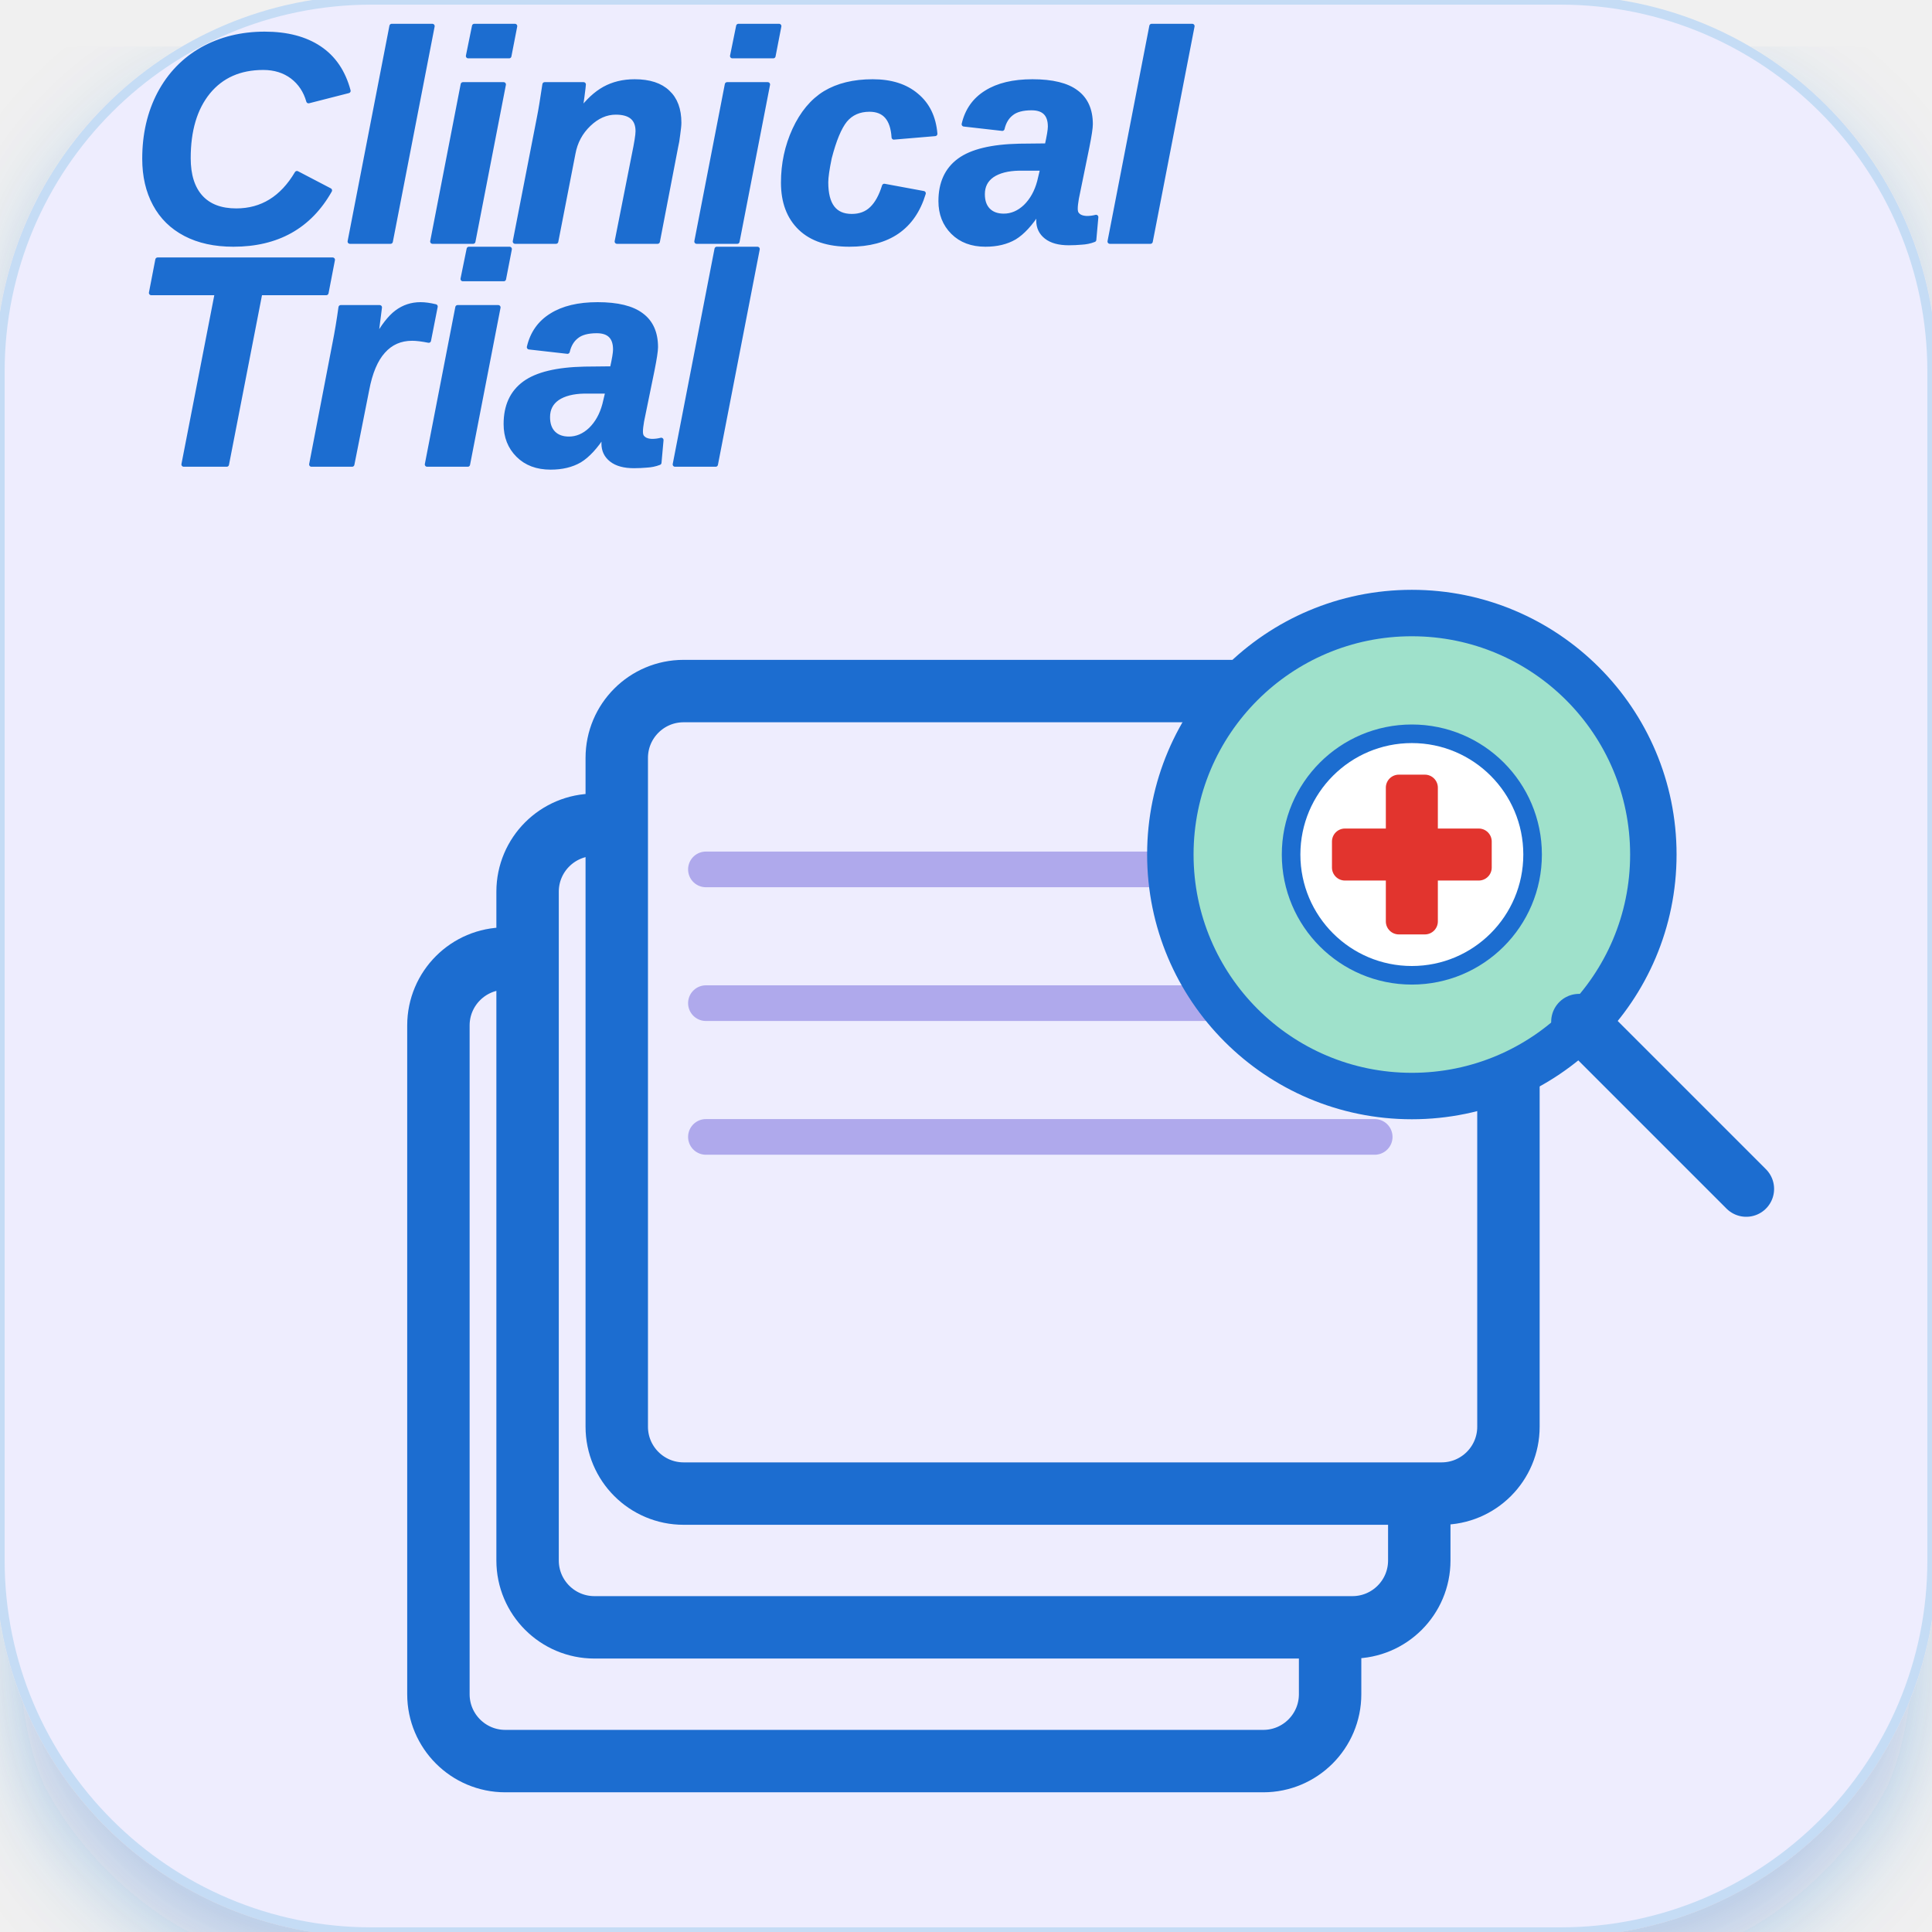
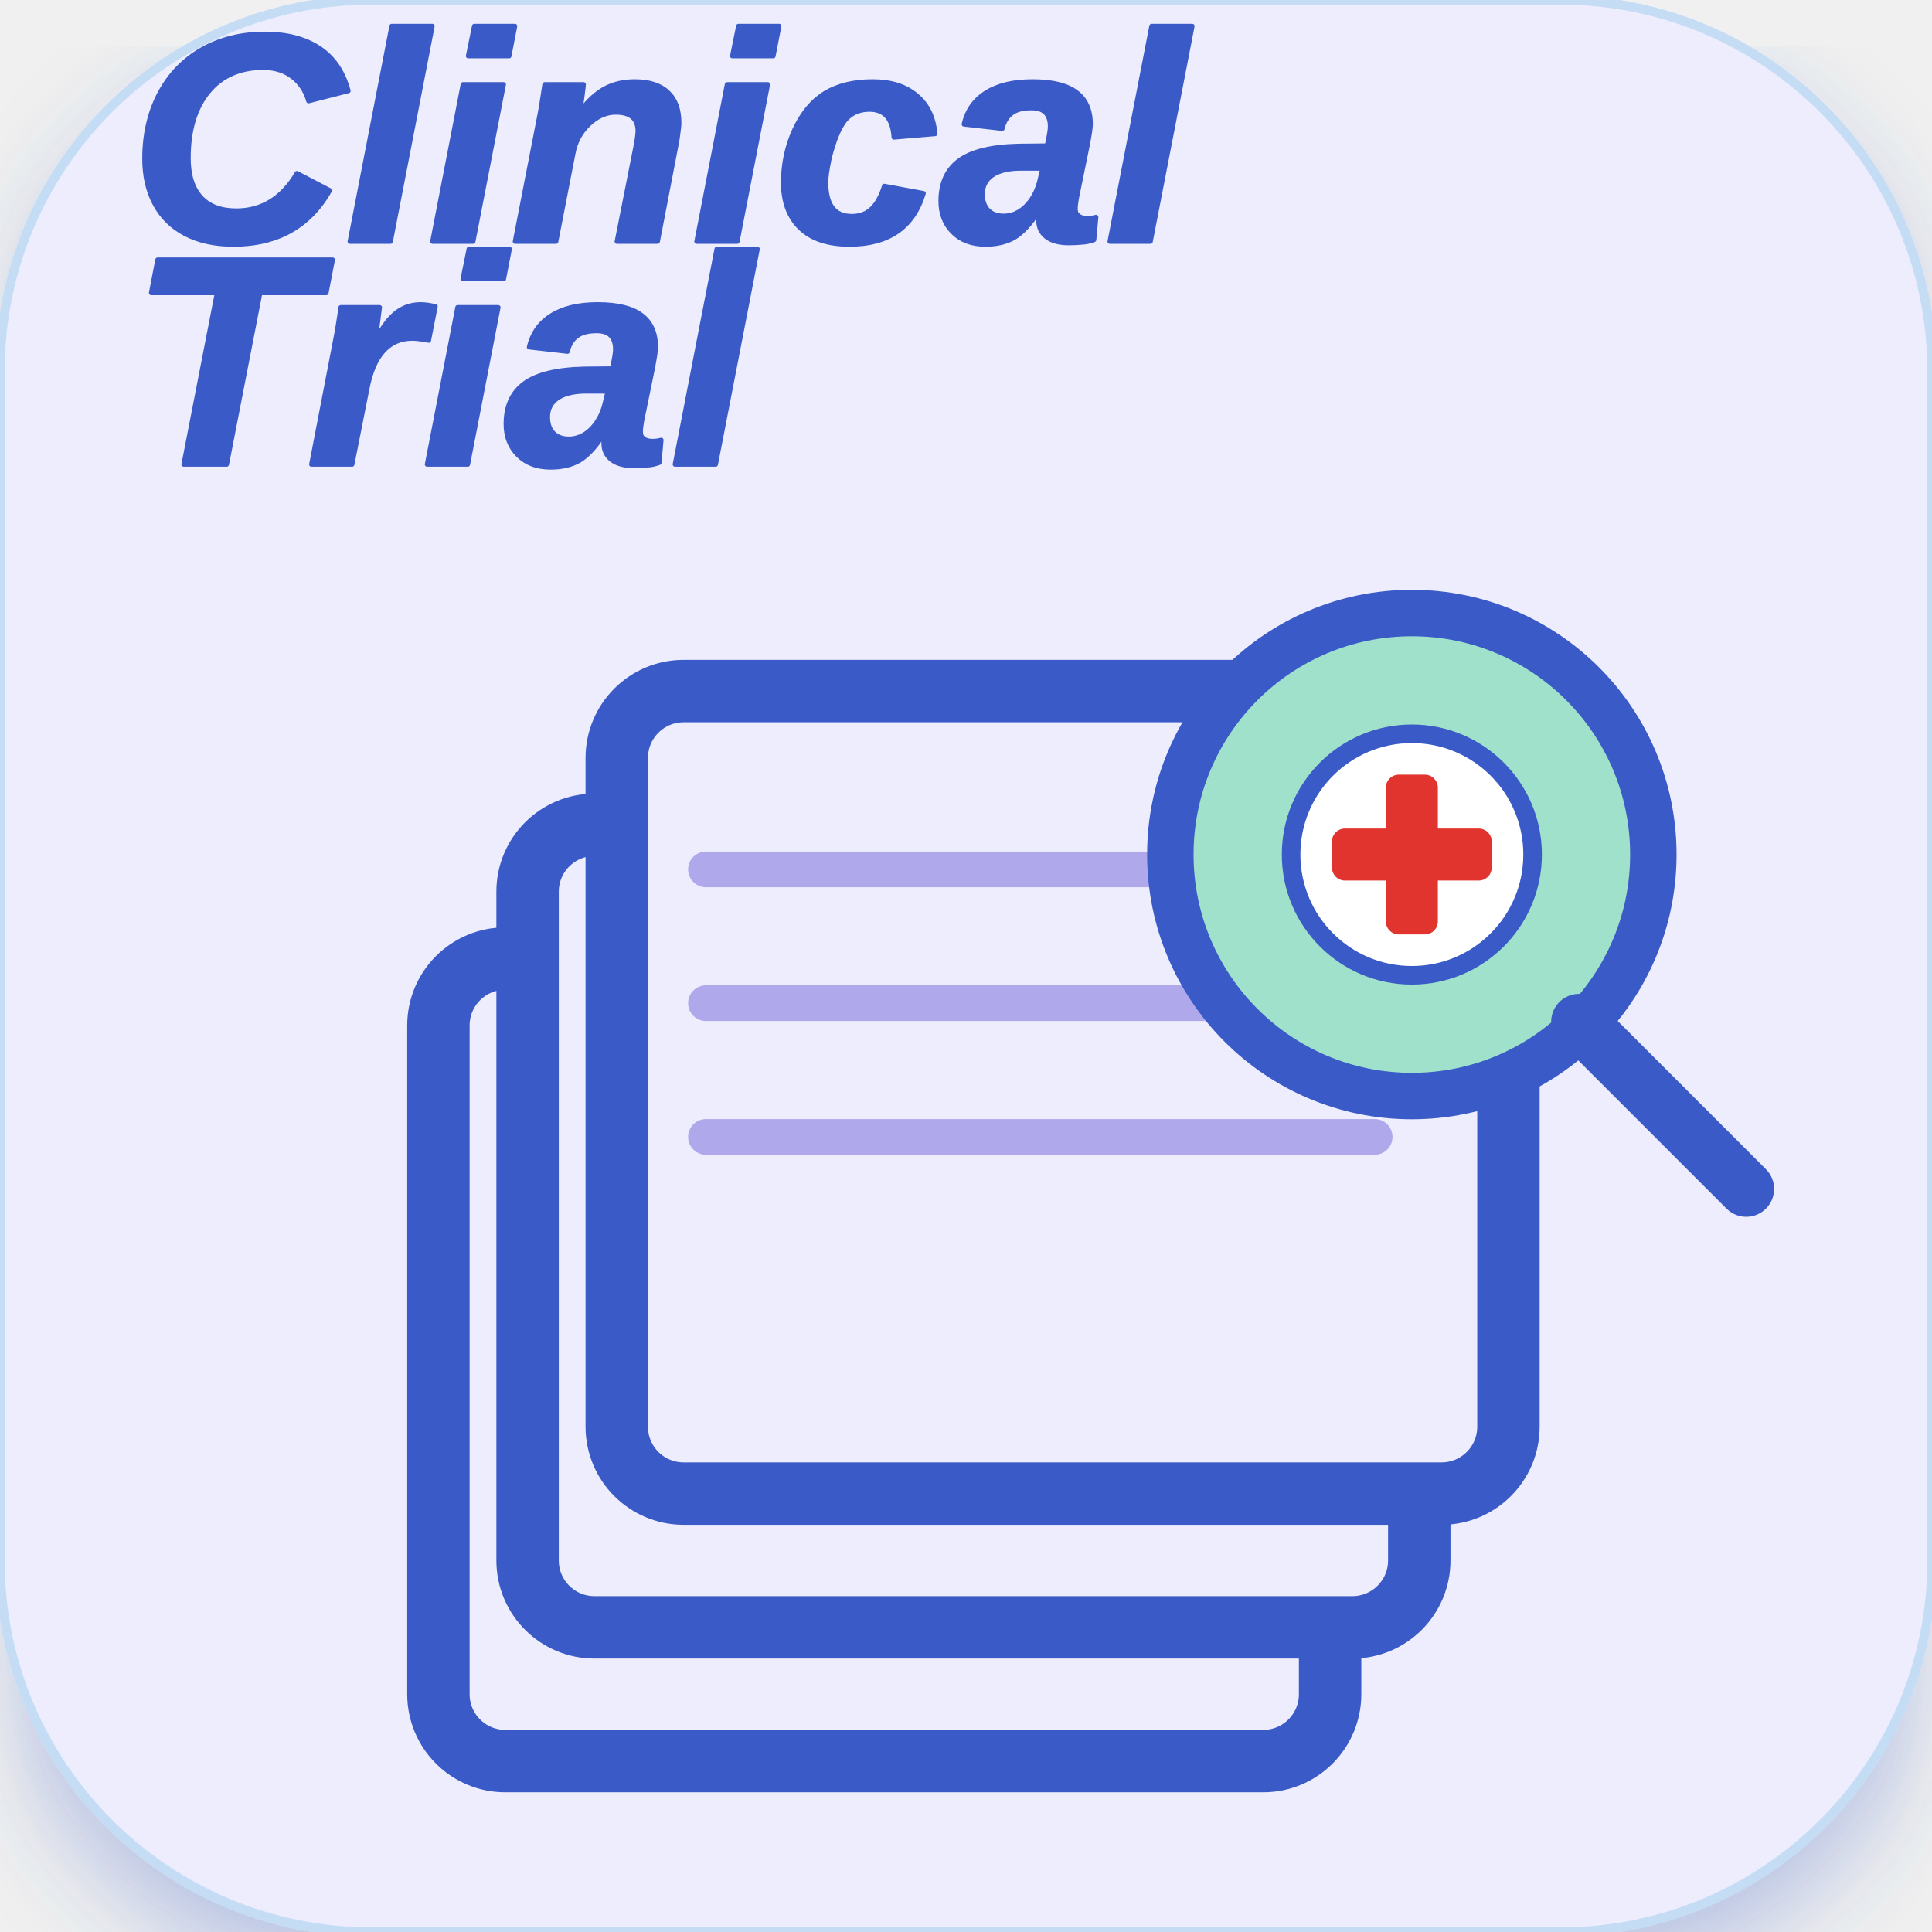
<svg xmlns="http://www.w3.org/2000/svg" viewBox="0 0 104 104" width="100%">
  <defs>
    <filter id="logoShadow" x="-30%" y="-30%" width="160%" height="160%">
-       <feDropShadow dx="0" dy="2.5" stdDeviation="2.5" flood-color="#1C6DD0" flood-opacity="0.30" />
+       <feDropShadow dx="0" dy="2.5" stdDeviation="2.5" flood-color="#3A5BC7" flood-opacity="0.30" />
    </filter>
    <marker id="arw" markerWidth="7" markerHeight="7" refX="3.5" refY="3.5" orient="auto">
-       <path d="M0,0 L7,3.5 L0,7 Z" fill="#1C6DD0" />
+       <path d="M0,0 L7,3.5 L0,7 Z" fill="#3A5BC7" />
    </marker>
  </defs>
  <rect x="-52" y="-52" width="104" height="104" rx="20" fill="#EEEDFE" stroke="#C5DCF5" stroke-width="0.5" transform="translate(52,52)" filter="url(#logoShadow)" />
  <g transform="translate(7,13)">
-     <text font-family="'Arial Black','Helvetica Neue',Arial,sans-serif" font-size="16" font-weight="900" font-style="italic" fill="#1C6DD0" stroke="#1C6DD0" stroke-width="0.25" paint-order="stroke" stroke-linejoin="round">Clinical</text>
-     <text y="12" font-family="'Arial Black','Helvetica Neue',Arial,sans-serif" font-size="16" font-weight="900" font-style="italic" fill="#1C6DD0" stroke="#1C6DD0" stroke-width="0.25" paint-order="stroke" stroke-linejoin="round">Trial</text>
+     <text font-family="'Arial Black','Helvetica Neue',Arial,sans-serif" font-size="16" font-weight="900" font-style="italic" fill="#3A5BC7" stroke="#3A5BC7" stroke-width="0.25" paint-order="stroke" stroke-linejoin="round">Clinical</text>
+     <text y="12" font-family="'Arial Black','Helvetica Neue',Arial,sans-serif" font-size="16" font-weight="900" font-style="italic" fill="#3A5BC7" stroke="#3A5BC7" stroke-width="0.25" paint-order="stroke" stroke-linejoin="round">Trial</text>
  </g>
  <g transform="translate(50,66) scale(1.2) translate(-50,-66)">
-     <g fill="#EEEDFE" stroke="#1C6DD0" stroke-width="2.8">
+     <g fill="#EEEDFE" stroke="#3A5BC7" stroke-width="2.8">
      <rect x="28" y="54" width="40" height="36" rx="3" />
      <rect x="32" y="48" width="40" height="36" rx="3" />
      <rect x="36" y="42" width="40" height="36" rx="3" />
    </g>
    <g stroke="#AFA9EC" stroke-width="1.6" stroke-linecap="round">
      <line x1="40" y1="50" x2="70" y2="50" />
      <line x1="40" y1="56" x2="70" y2="56" />
      <line x1="40" y1="62" x2="70" y2="62" />
    </g>
  </g>
-   <circle cx="76" cy="46" r="13" fill="#9FE1CB" stroke="#1C6DD0" stroke-width="2.5" />
-   <line x1="85" y1="55" x2="94" y2="64" stroke="#1C6DD0" stroke-width="3" stroke-linecap="round" />
+   <circle cx="76" cy="46" r="13" fill="#9FE1CB" stroke="#3A5BC7" stroke-width="2.5" />
+   <line x1="85" y1="55" x2="94" y2="64" stroke="#3A5BC7" stroke-width="3" stroke-linecap="round" />
  <g transform="translate(76,46)">
-     <circle r="6.5" fill="#FFFFFF" stroke="#1C6DD0" stroke-width="1" />
+     <circle r="6.5" fill="#FFFFFF" stroke="#3A5BC7" stroke-width="1" />
    <rect x="-1.4" y="-4.3" width="2.8" height="8.6" rx="0.7" fill="#E2342E" />
    <rect x="-4.3" y="-1.4" width="8.6" height="2.8" rx="0.7" fill="#E2342E" />
  </g>
</svg>
